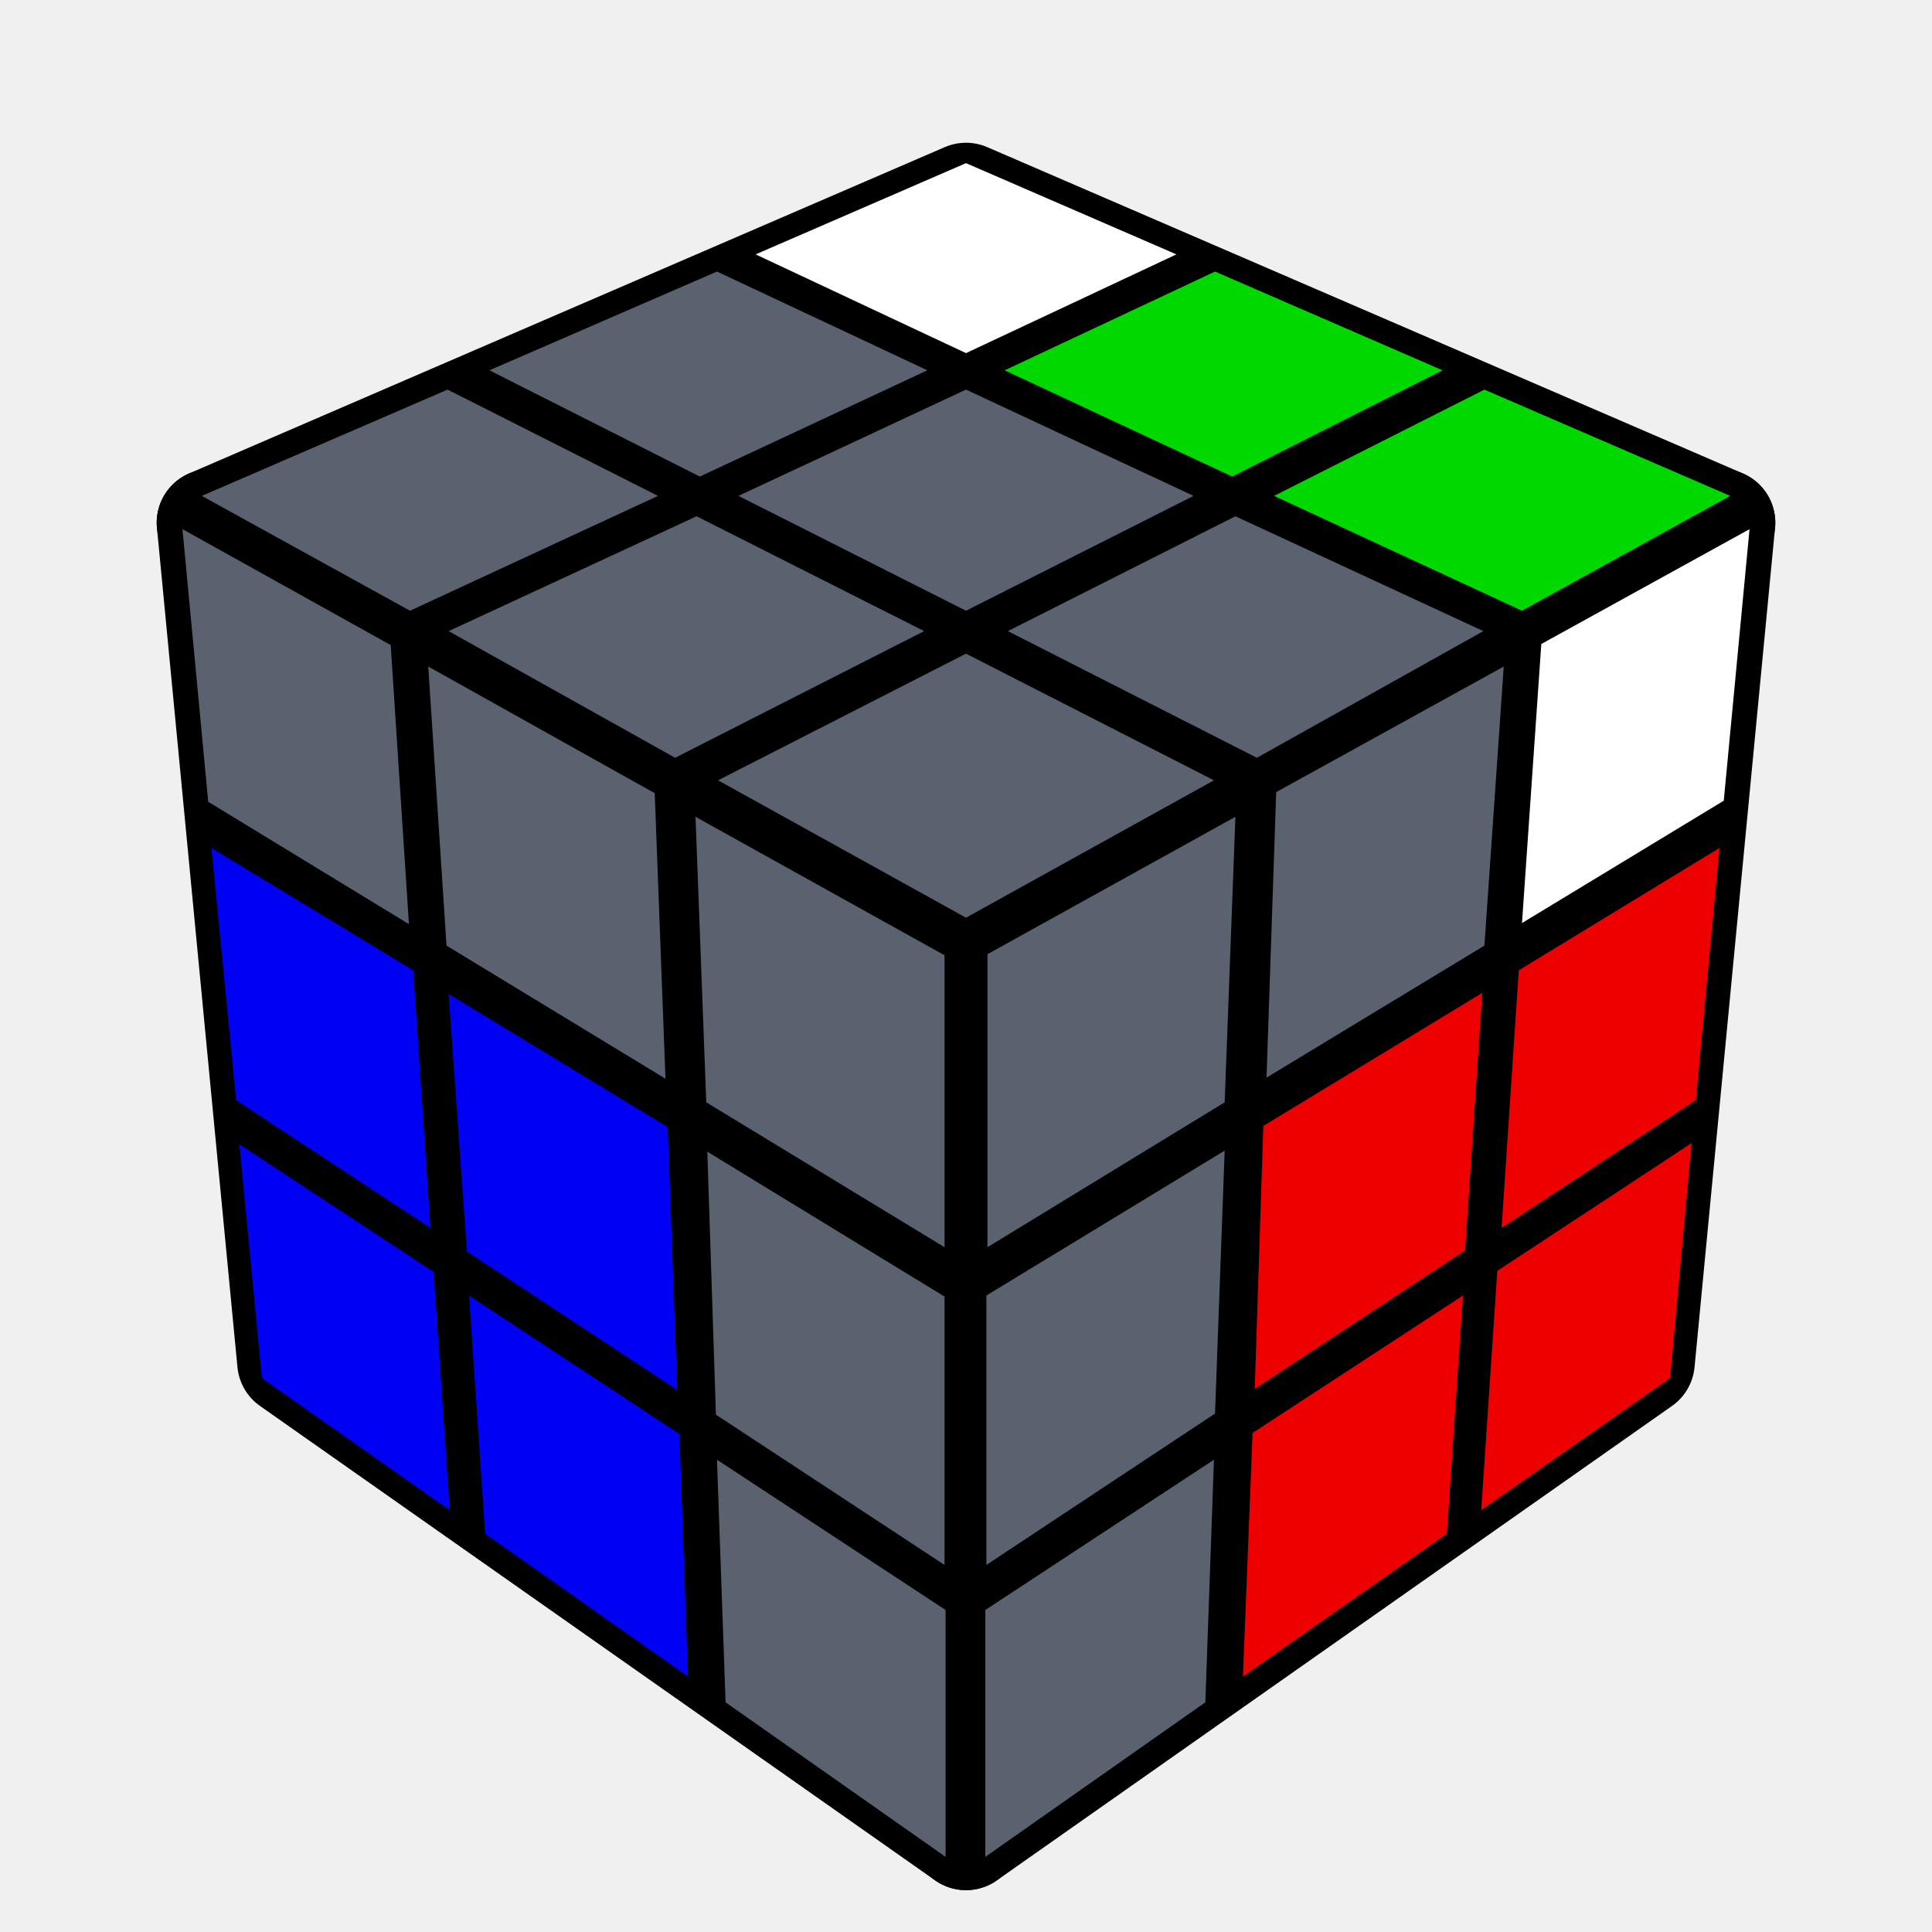
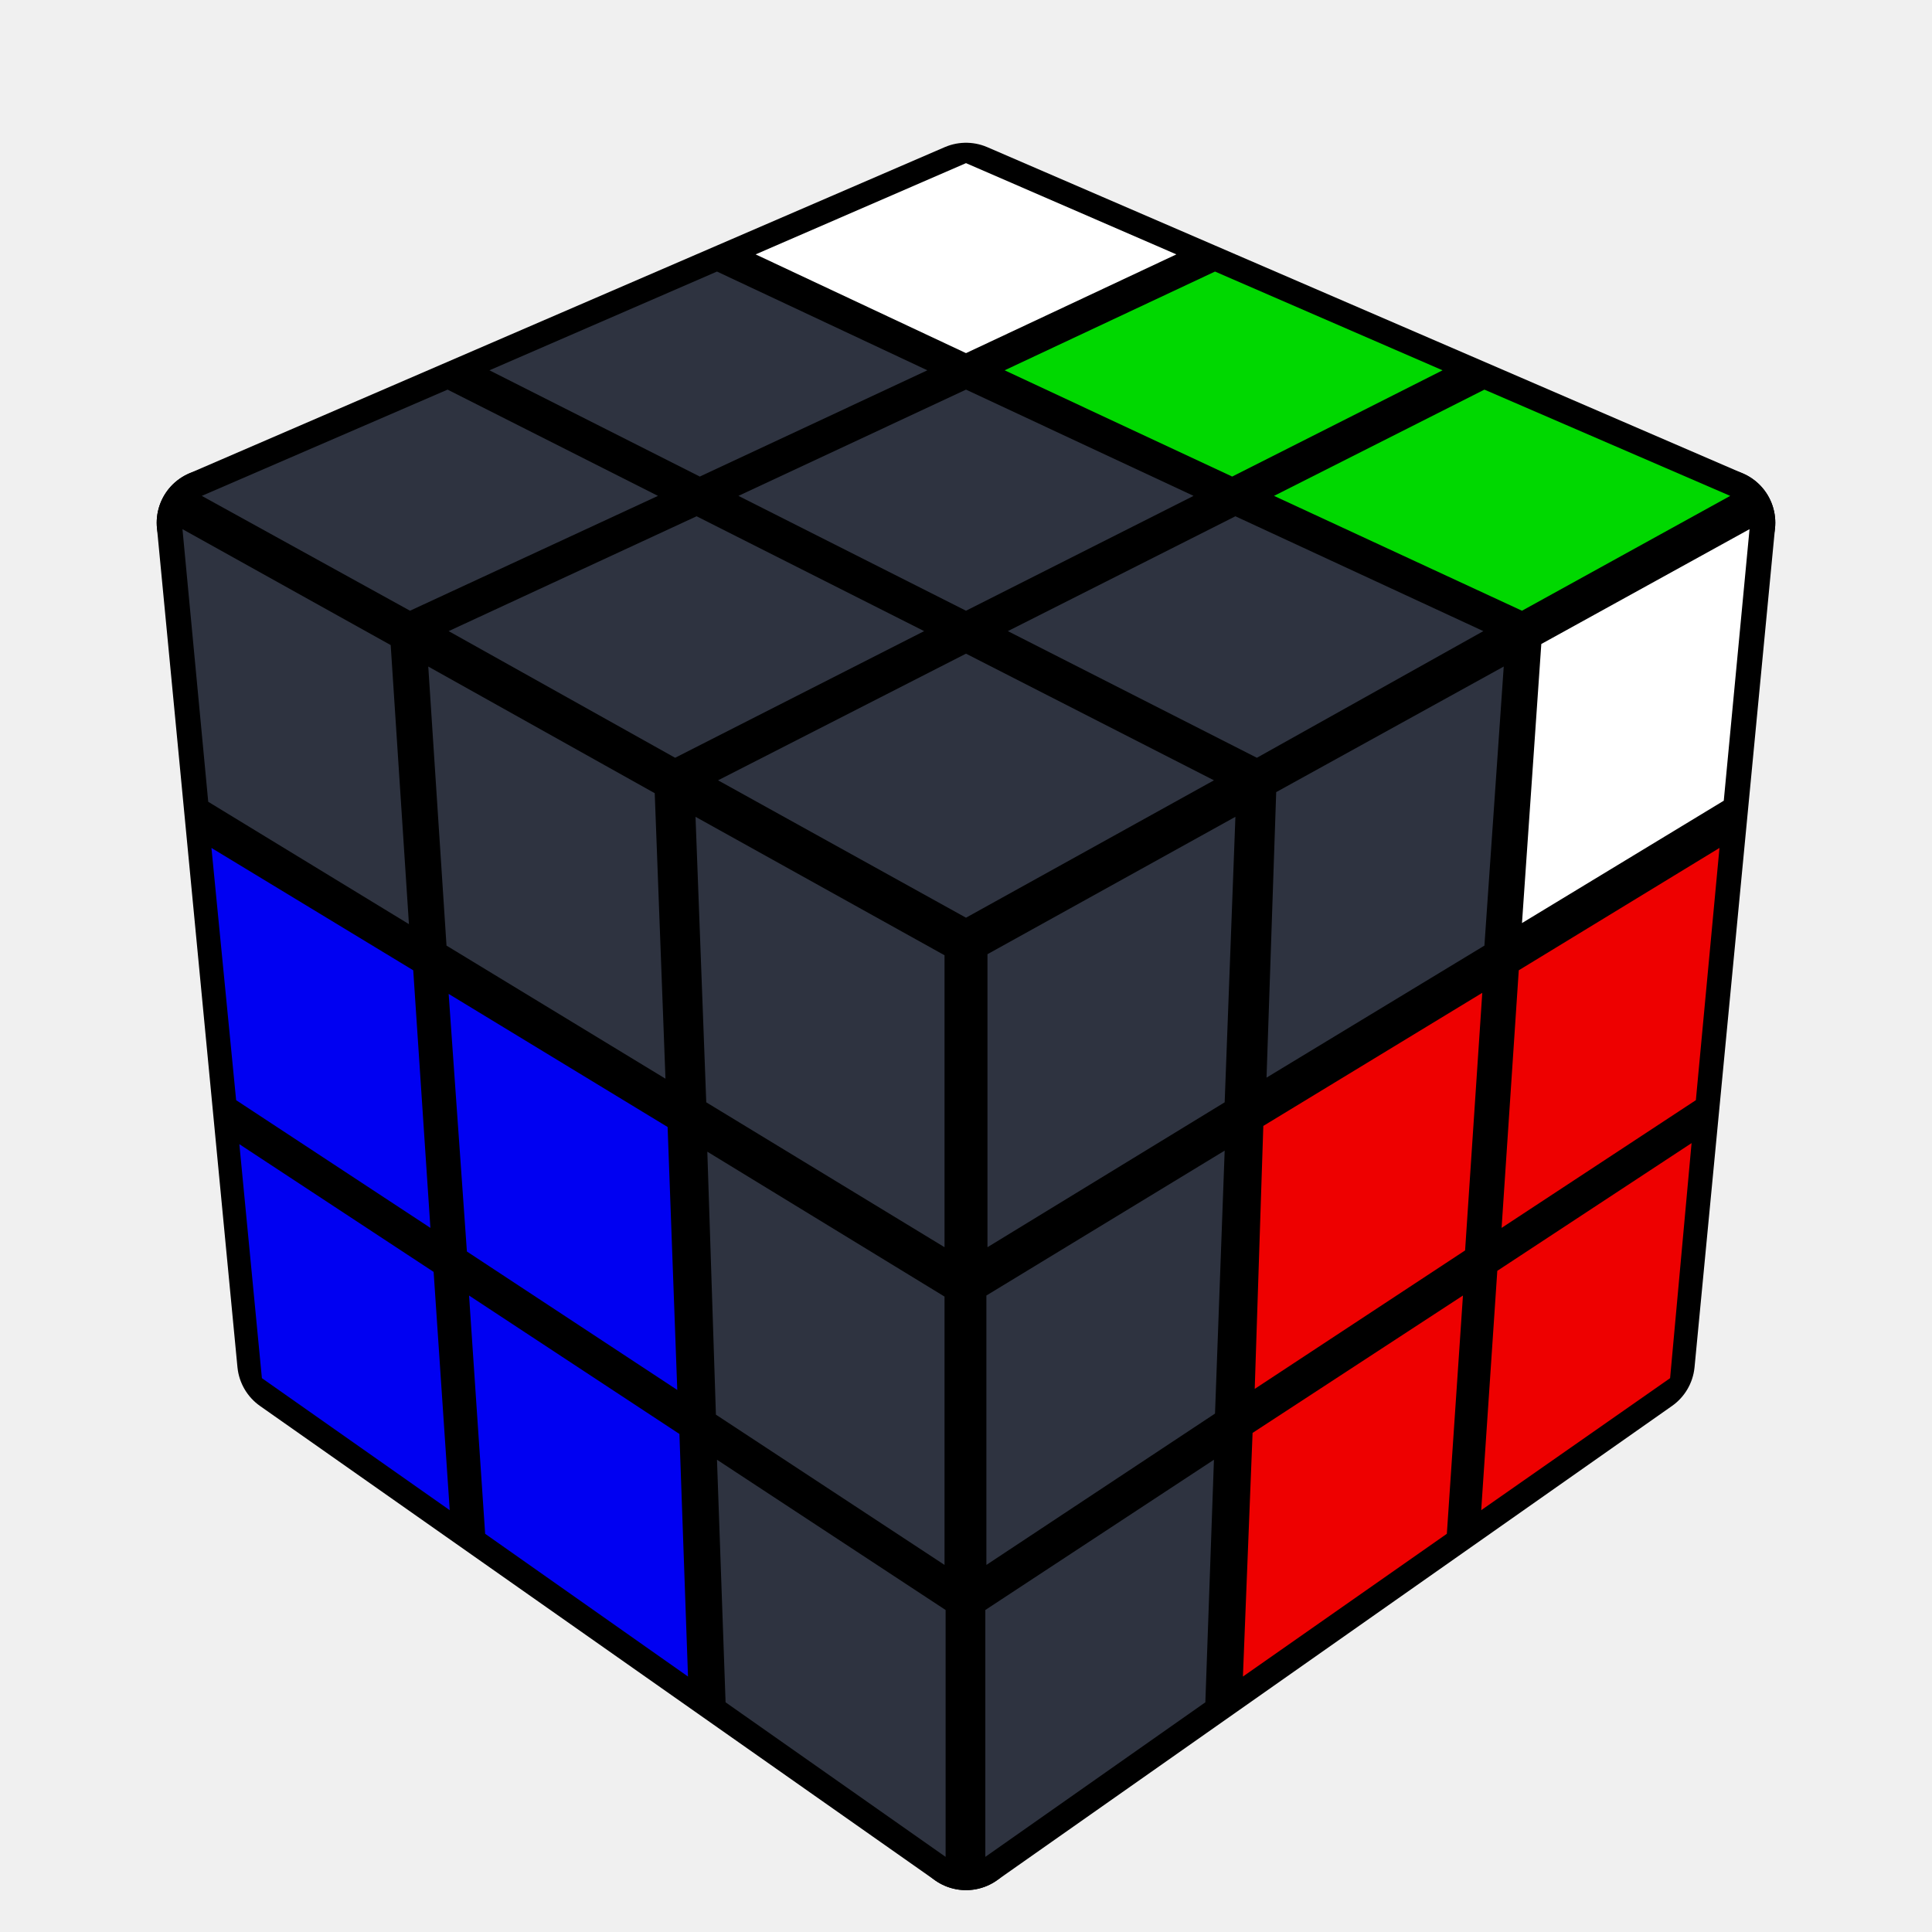
<svg xmlns="http://www.w3.org/2000/svg" version="1.1" width="180" height="180" viewBox="-0.9 -0.9 1.8 1.8">
  <g style="stroke-width:0.1;stroke-linejoin:round;opacity:1">
    <polygon fill="#000000" stroke="#000000" points="-4.9165444344952E-17,-0.717 0.704,-0.413 6.3108540577985E-17,-0.022 -0.704,-0.413" />
    <polygon fill="#000000" stroke="#000000" points="6.3108540577985E-17,-0.022 0.704,-0.413 0.629,0.369 5.5589468959362E-17,0.811" />
    <polygon fill="#000000" stroke="#000000" points="-0.704,-0.413 6.3108540577985E-17,-0.022 5.5589468959362E-17,0.811 -0.629,0.369" />
  </g>
  <g style="opacity:1;stroke-opacity:0.5;stroke-width:0;stroke-linejoin:round">
    <polygon fill="#FFFFFF" stroke="#000000" points="-4.9439549272153E-17,-0.748 0.196,-0.663 -1.6979580126642E-17,-0.571 -0.196,-0.663" />
    <polygon fill="#00D800" stroke="#000000" points="0.232,-0.647 0.444,-0.555 0.248,-0.456 0.036,-0.555" />
    <polygon fill="#00D800" stroke="#000000" points="0.483,-0.537 0.712,-0.438 0.518,-0.331 0.287,-0.438" />
-     <polygon fill="#5A6270" stroke="#000000" points="-0.232,-0.647 -0.036,-0.555 -0.248,-0.456 -0.444,-0.555" />
-     <polygon fill="#5A6270" stroke="#000000" points="-1.1906711768916E-17,-0.537 0.212,-0.438 1.3125827139793E-17,-0.331 -0.212,-0.438" />
-     <polygon fill="#5A6270" stroke="#000000" points="0.251,-0.419 0.482,-0.312 0.271,-0.194 0.039,-0.312" />
-     <polygon fill="#5A6270" stroke="#000000" points="-0.483,-0.537 -0.287,-0.438 -0.518,-0.331 -0.712,-0.438" />
-     <polygon fill="#5A6270" stroke="#000000" points="-0.251,-0.419 -0.039,-0.312 -0.271,-0.194 -0.482,-0.312" />
-     <polygon fill="#5A6270" stroke="#000000" points="1.9219742927126E-17,-0.291 0.231,-0.173 6.3251582941518E-17,-0.045 -0.231,-0.173" />
-     <polygon fill="#5A6270" stroke="#000000" points="0.02,-0.011 0.251,-0.139 0.241,0.127 0.02,0.262" />
-     <polygon fill="#5A6270" stroke="#000000" points="0.289,-0.162 0.501,-0.279 0.483,-0.019 0.28,0.104" />
+     <polygon fill="#2E3340" stroke="#000000" points="-0.232,-0.647 -0.036,-0.555 -0.248,-0.456 -0.444,-0.555" />
+     <polygon fill="#2E3340" stroke="#000000" points="-1.1906711768916E-17,-0.537 0.212,-0.438 1.3125827139793E-17,-0.331 -0.212,-0.438" />
+     <polygon fill="#2E3340" stroke="#000000" points="0.251,-0.419 0.482,-0.312 0.271,-0.194 0.039,-0.312" />
+     <polygon fill="#2E3340" stroke="#000000" points="-0.483,-0.537 -0.287,-0.438 -0.518,-0.331 -0.712,-0.438" />
+     <polygon fill="#2E3340" stroke="#000000" points="-0.251,-0.419 -0.039,-0.312 -0.271,-0.194 -0.482,-0.312" />
+     <polygon fill="#2E3340" stroke="#000000" points="1.9219742927126E-17,-0.291 0.231,-0.173 6.3251582941518E-17,-0.045 -0.231,-0.173" />
+     <polygon fill="#2E3340" stroke="#000000" points="0.02,-0.011 0.251,-0.139 0.241,0.127 0.02,0.262" />
+     <polygon fill="#2E3340" stroke="#000000" points="0.289,-0.162 0.501,-0.279 0.483,-0.019 0.28,0.104" />
    <polygon fill="#FFFFFF" stroke="#000000" points="0.536,-0.3 0.73,-0.407 0.706,-0.154 0.518,-0.04" />
-     <polygon fill="#5A6270" stroke="#000000" points="0.019,0.307 0.241,0.172 0.232,0.417 0.019,0.558" />
+     <polygon fill="#2E3340" stroke="#000000" points="0.019,0.307 0.241,0.172 0.232,0.417 0.019,0.558" />
    <polygon fill="#EE0000" stroke="#000000" points="0.277,0.149 0.481,0.025 0.465,0.265 0.269,0.394" />
    <polygon fill="#EE0000" stroke="#000000" points="0.515,0.004 0.702,-0.11 0.68,0.125 0.499,0.244" />
-     <polygon fill="#5A6270" stroke="#000000" points="0.018,0.6 0.231,0.46 0.223,0.686 0.018,0.83" />
+     <polygon fill="#2E3340" stroke="#000000" points="0.018,0.6 0.231,0.46 0.223,0.686 0.018,0.83" />
    <polygon fill="#EE0000" stroke="#000000" points="0.267,0.435 0.463,0.307 0.448,0.529 0.258,0.662" />
    <polygon fill="#EE0000" stroke="#000000" points="0.495,0.284 0.676,0.165 0.656,0.384 0.48,0.507" />
-     <polygon fill="#5A6270" stroke="#000000" points="-0.73,-0.407 -0.536,-0.299 -0.519,-0.039 -0.706,-0.153" />
-     <polygon fill="#5A6270" stroke="#000000" points="-0.501,-0.279 -0.29,-0.161 -0.28,0.105 -0.484,-0.019" />
-     <polygon fill="#5A6270" stroke="#000000" points="-0.252,-0.139 -0.02,-0.01 -0.02,0.262 -0.242,0.127" />
+     <polygon fill="#2E3340" stroke="#000000" points="-0.73,-0.407 -0.536,-0.299 -0.519,-0.039 -0.706,-0.153" />
+     <polygon fill="#2E3340" stroke="#000000" points="-0.501,-0.279 -0.29,-0.161 -0.28,0.105 -0.484,-0.019" />
+     <polygon fill="#2E3340" stroke="#000000" points="-0.252,-0.139 -0.02,-0.01 -0.02,0.262 -0.242,0.127" />
    <polygon fill="#0000F2" stroke="#000000" points="-0.703,-0.11 -0.515,0.004 -0.499,0.244 -0.68,0.125" />
    <polygon fill="#0000F2" stroke="#000000" points="-0.482,0.026 -0.278,0.15 -0.269,0.395 -0.465,0.266" />
-     <polygon fill="#5A6270" stroke="#000000" points="-0.241,0.173 -0.02,0.308 -0.02,0.558 -0.233,0.418" />
+     <polygon fill="#2E3340" stroke="#000000" points="-0.241,0.173 -0.02,0.308 -0.02,0.558 -0.233,0.418" />
    <polygon fill="#0000F2" stroke="#000000" points="-0.677,0.166 -0.496,0.285 -0.481,0.507 -0.656,0.384" />
    <polygon fill="#0000F2" stroke="#000000" points="-0.463,0.307 -0.267,0.436 -0.259,0.662 -0.448,0.529" />
-     <polygon fill="#5A6270" stroke="#000000" points="-0.232,0.46 -0.019,0.6 -0.019,0.83 -0.224,0.686" />
+     <polygon fill="#2E3340" stroke="#000000" points="-0.232,0.46 -0.019,0.6 -0.019,0.83 -0.224,0.686" />
  </g>
</svg>
